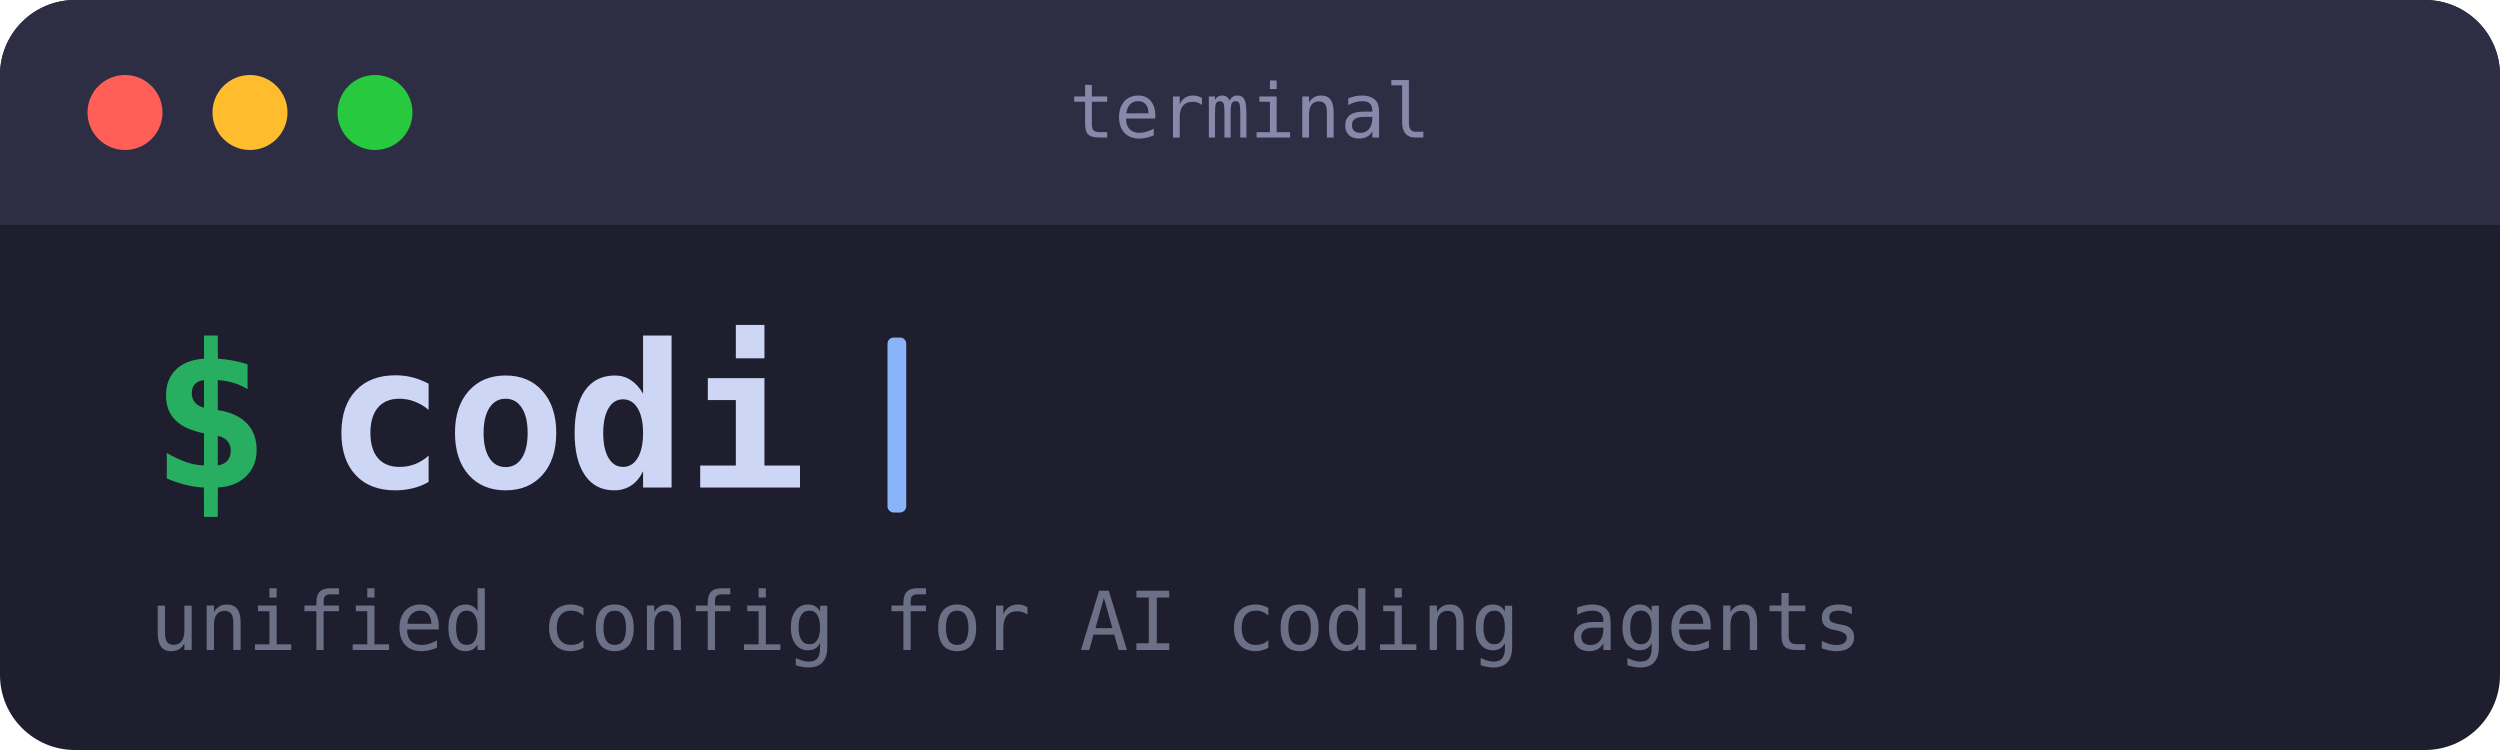
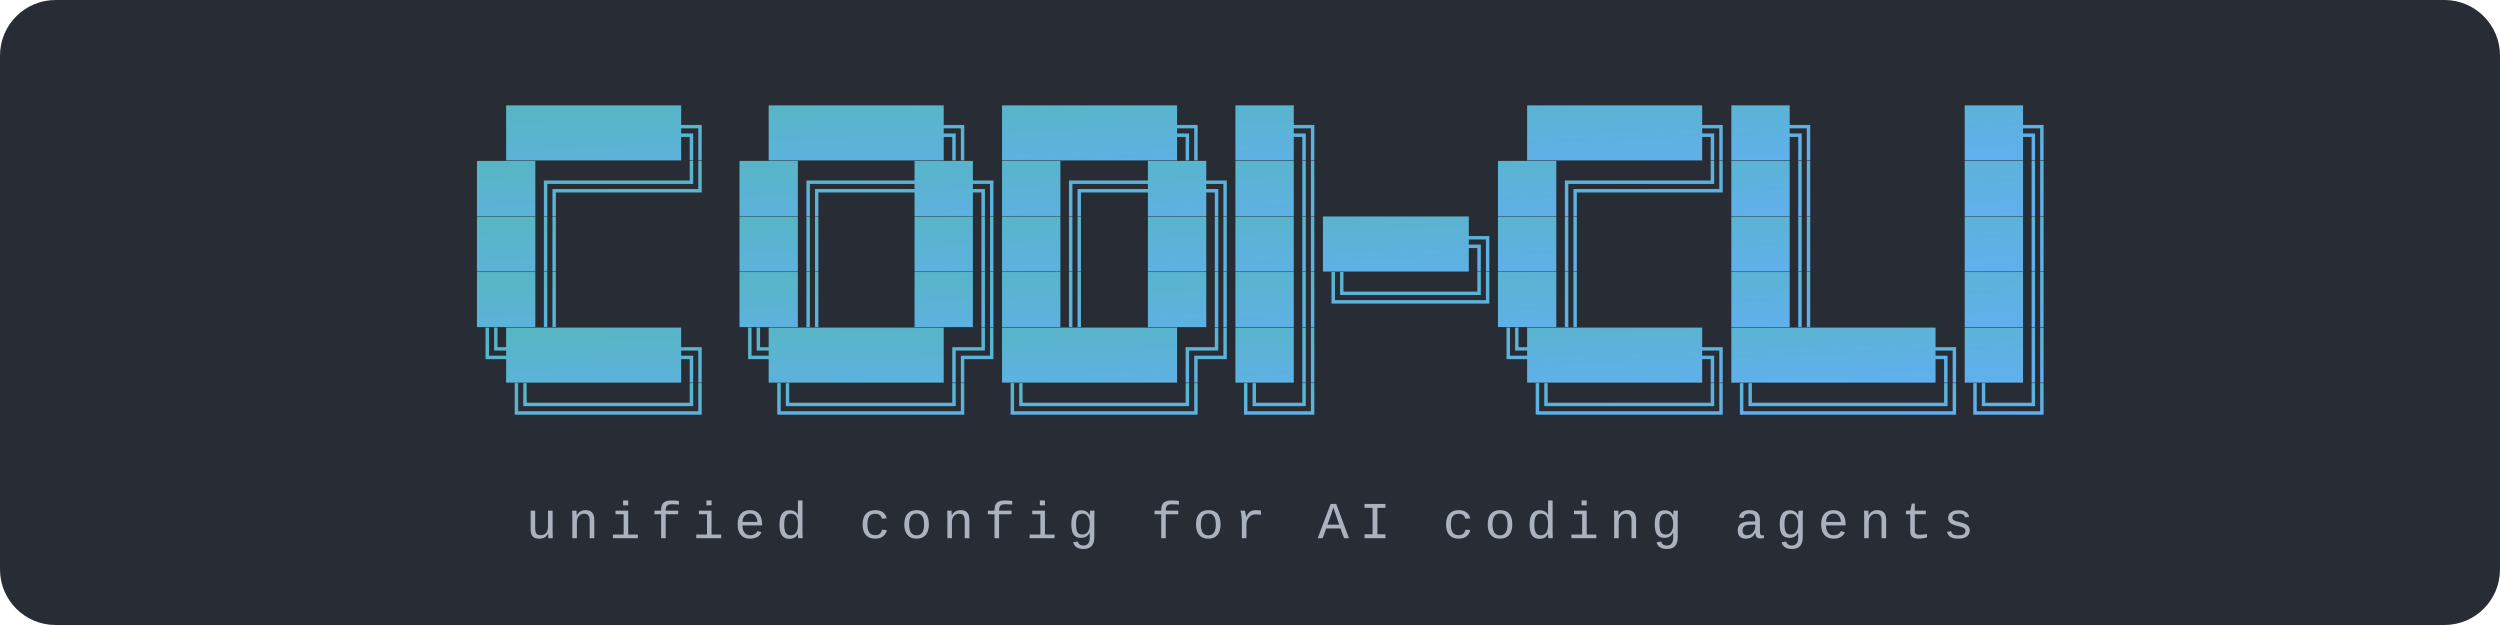
- <svg xmlns="http://www.w3.org/2000/svg" viewBox="0 0 400 120" fill="none">
-   <rect x="0" y="0" width="400" height="120" rx="12" fill="#1e1e2e" />
-   <rect x="0" y="0" width="400" height="36" rx="12" fill="#2d2d44" />
-   <rect x="0" y="24" width="400" height="12" fill="#2d2d44" />
-   <circle cx="20" cy="18" r="6" fill="#ff5f56" />
-   <circle cx="40" cy="18" r="6" fill="#ffbd2e" />
-   <circle cx="60" cy="18" r="6" fill="#27c93f" />
-   <text x="200" y="22" font-size="12" font-family="SF Mono, Monaco, Consolas, monospace" fill="#8888aa" text-anchor="middle">terminal</text>
-   <text x="24" y="78" font-size="32" font-family="SF Mono, Monaco, Consolas, monospace" font-weight="bold" fill="#27ae60">$</text>
-   <text x="52" y="78" font-size="32" font-family="SF Mono, Monaco, Consolas, monospace" font-weight="bold" fill="#cdd6f4">codi</text>
-   <rect x="142" y="54" width="3" height="28" fill="#89b4fa" rx="1">
-     <animate attributeName="opacity" values="1;0;1" dur="1.2s" repeatCount="indefinite" />
-   </rect>
-   <text x="24" y="104" font-size="13" font-family="SF Mono, Monaco, Consolas, monospace" fill="#6c7086">unified config for AI coding agents</text>
+ <svg xmlns="http://www.w3.org/2000/svg" viewBox="0 0 720 180" fill="none">
+   <defs>
+     <linearGradient id="textGrad" x1="0%" y1="0%" x2="100%" y2="100%">
+       <stop offset="0%" stop-color="#56b6c2" />
+       <stop offset="100%" stop-color="#61afef" />
+     </linearGradient>
+   </defs>
+   <rect width="720" height="180" rx="16" fill="#282c34" />
+   <text x="360" y="42" font-size="14" font-family="SF Mono, Monaco, Consolas, Courier New, monospace" font-weight="bold" fill="url(#textGrad)" text-anchor="middle" xml:space="preserve">  ██████╗  ██████╗ ██████╗ ██╗       ██████╗██╗     ██╗</text>
+   <text x="360" y="58" font-size="14" font-family="SF Mono, Monaco, Consolas, Courier New, monospace" font-weight="bold" fill="url(#textGrad)" text-anchor="middle" xml:space="preserve"> ██╔════╝ ██╔═══██╗██╔══██╗██║      ██╔════╝██║     ██║</text>
+   <text x="360" y="74" font-size="14" font-family="SF Mono, Monaco, Consolas, Courier New, monospace" font-weight="bold" fill="url(#textGrad)" text-anchor="middle" xml:space="preserve"> ██║      ██║   ██║██║  ██║██║█████╗██║     ██║     ██║</text>
+   <text x="360" y="90" font-size="14" font-family="SF Mono, Monaco, Consolas, Courier New, monospace" font-weight="bold" fill="url(#textGrad)" text-anchor="middle" xml:space="preserve"> ██║      ██║   ██║██║  ██║██║╚════╝██║     ██║     ██║</text>
+   <text x="360" y="106" font-size="14" font-family="SF Mono, Monaco, Consolas, Courier New, monospace" font-weight="bold" fill="url(#textGrad)" text-anchor="middle" xml:space="preserve"> ╚██████╗ ╚██████╔╝██████╔╝██║      ╚██████╗███████╗██║</text>
+   <text x="360" y="122" font-size="14" font-family="SF Mono, Monaco, Consolas, Courier New, monospace" font-weight="bold" fill="url(#textGrad)" text-anchor="middle" xml:space="preserve">  ╚═════╝  ╚═════╝ ╚═════╝ ╚═╝       ╚═════╝╚══════╝╚═╝</text>
+   <text x="360" y="155" font-size="15" font-family="SF Mono, Monaco, Consolas, Courier New, monospace" fill="#abb2bf" text-anchor="middle" letter-spacing="3">unified config for AI coding agents</text>
</svg>
